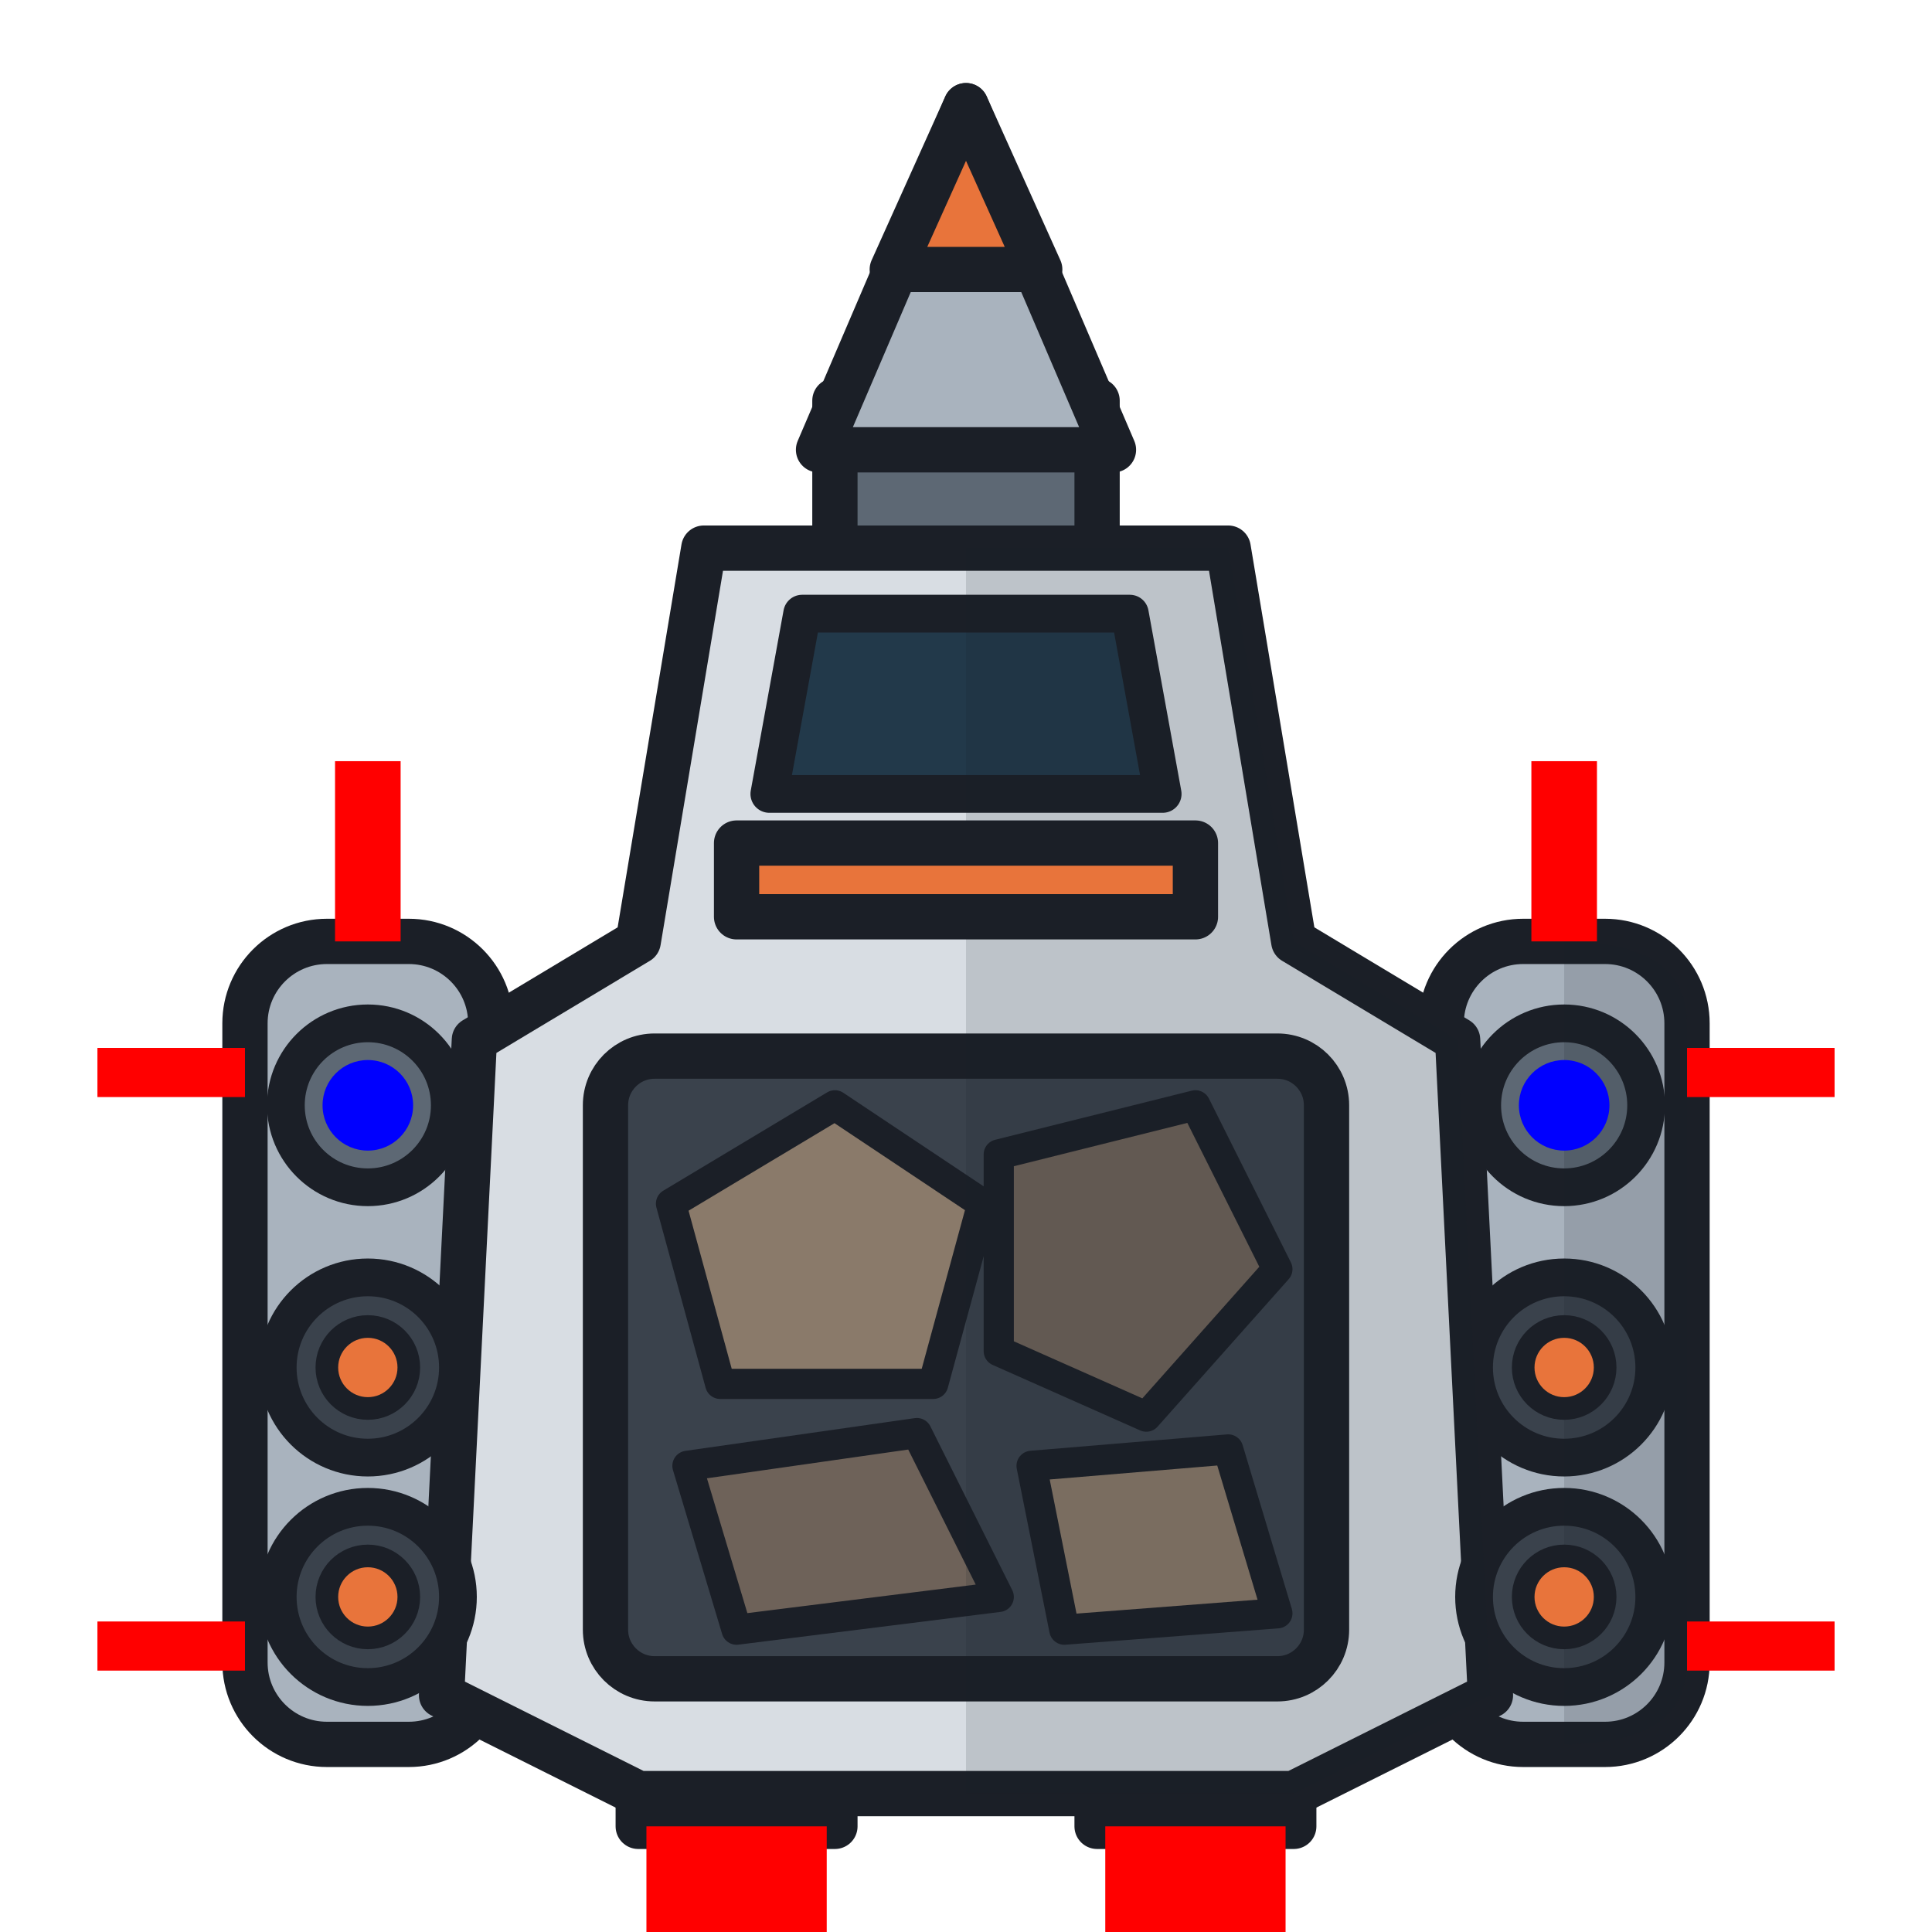
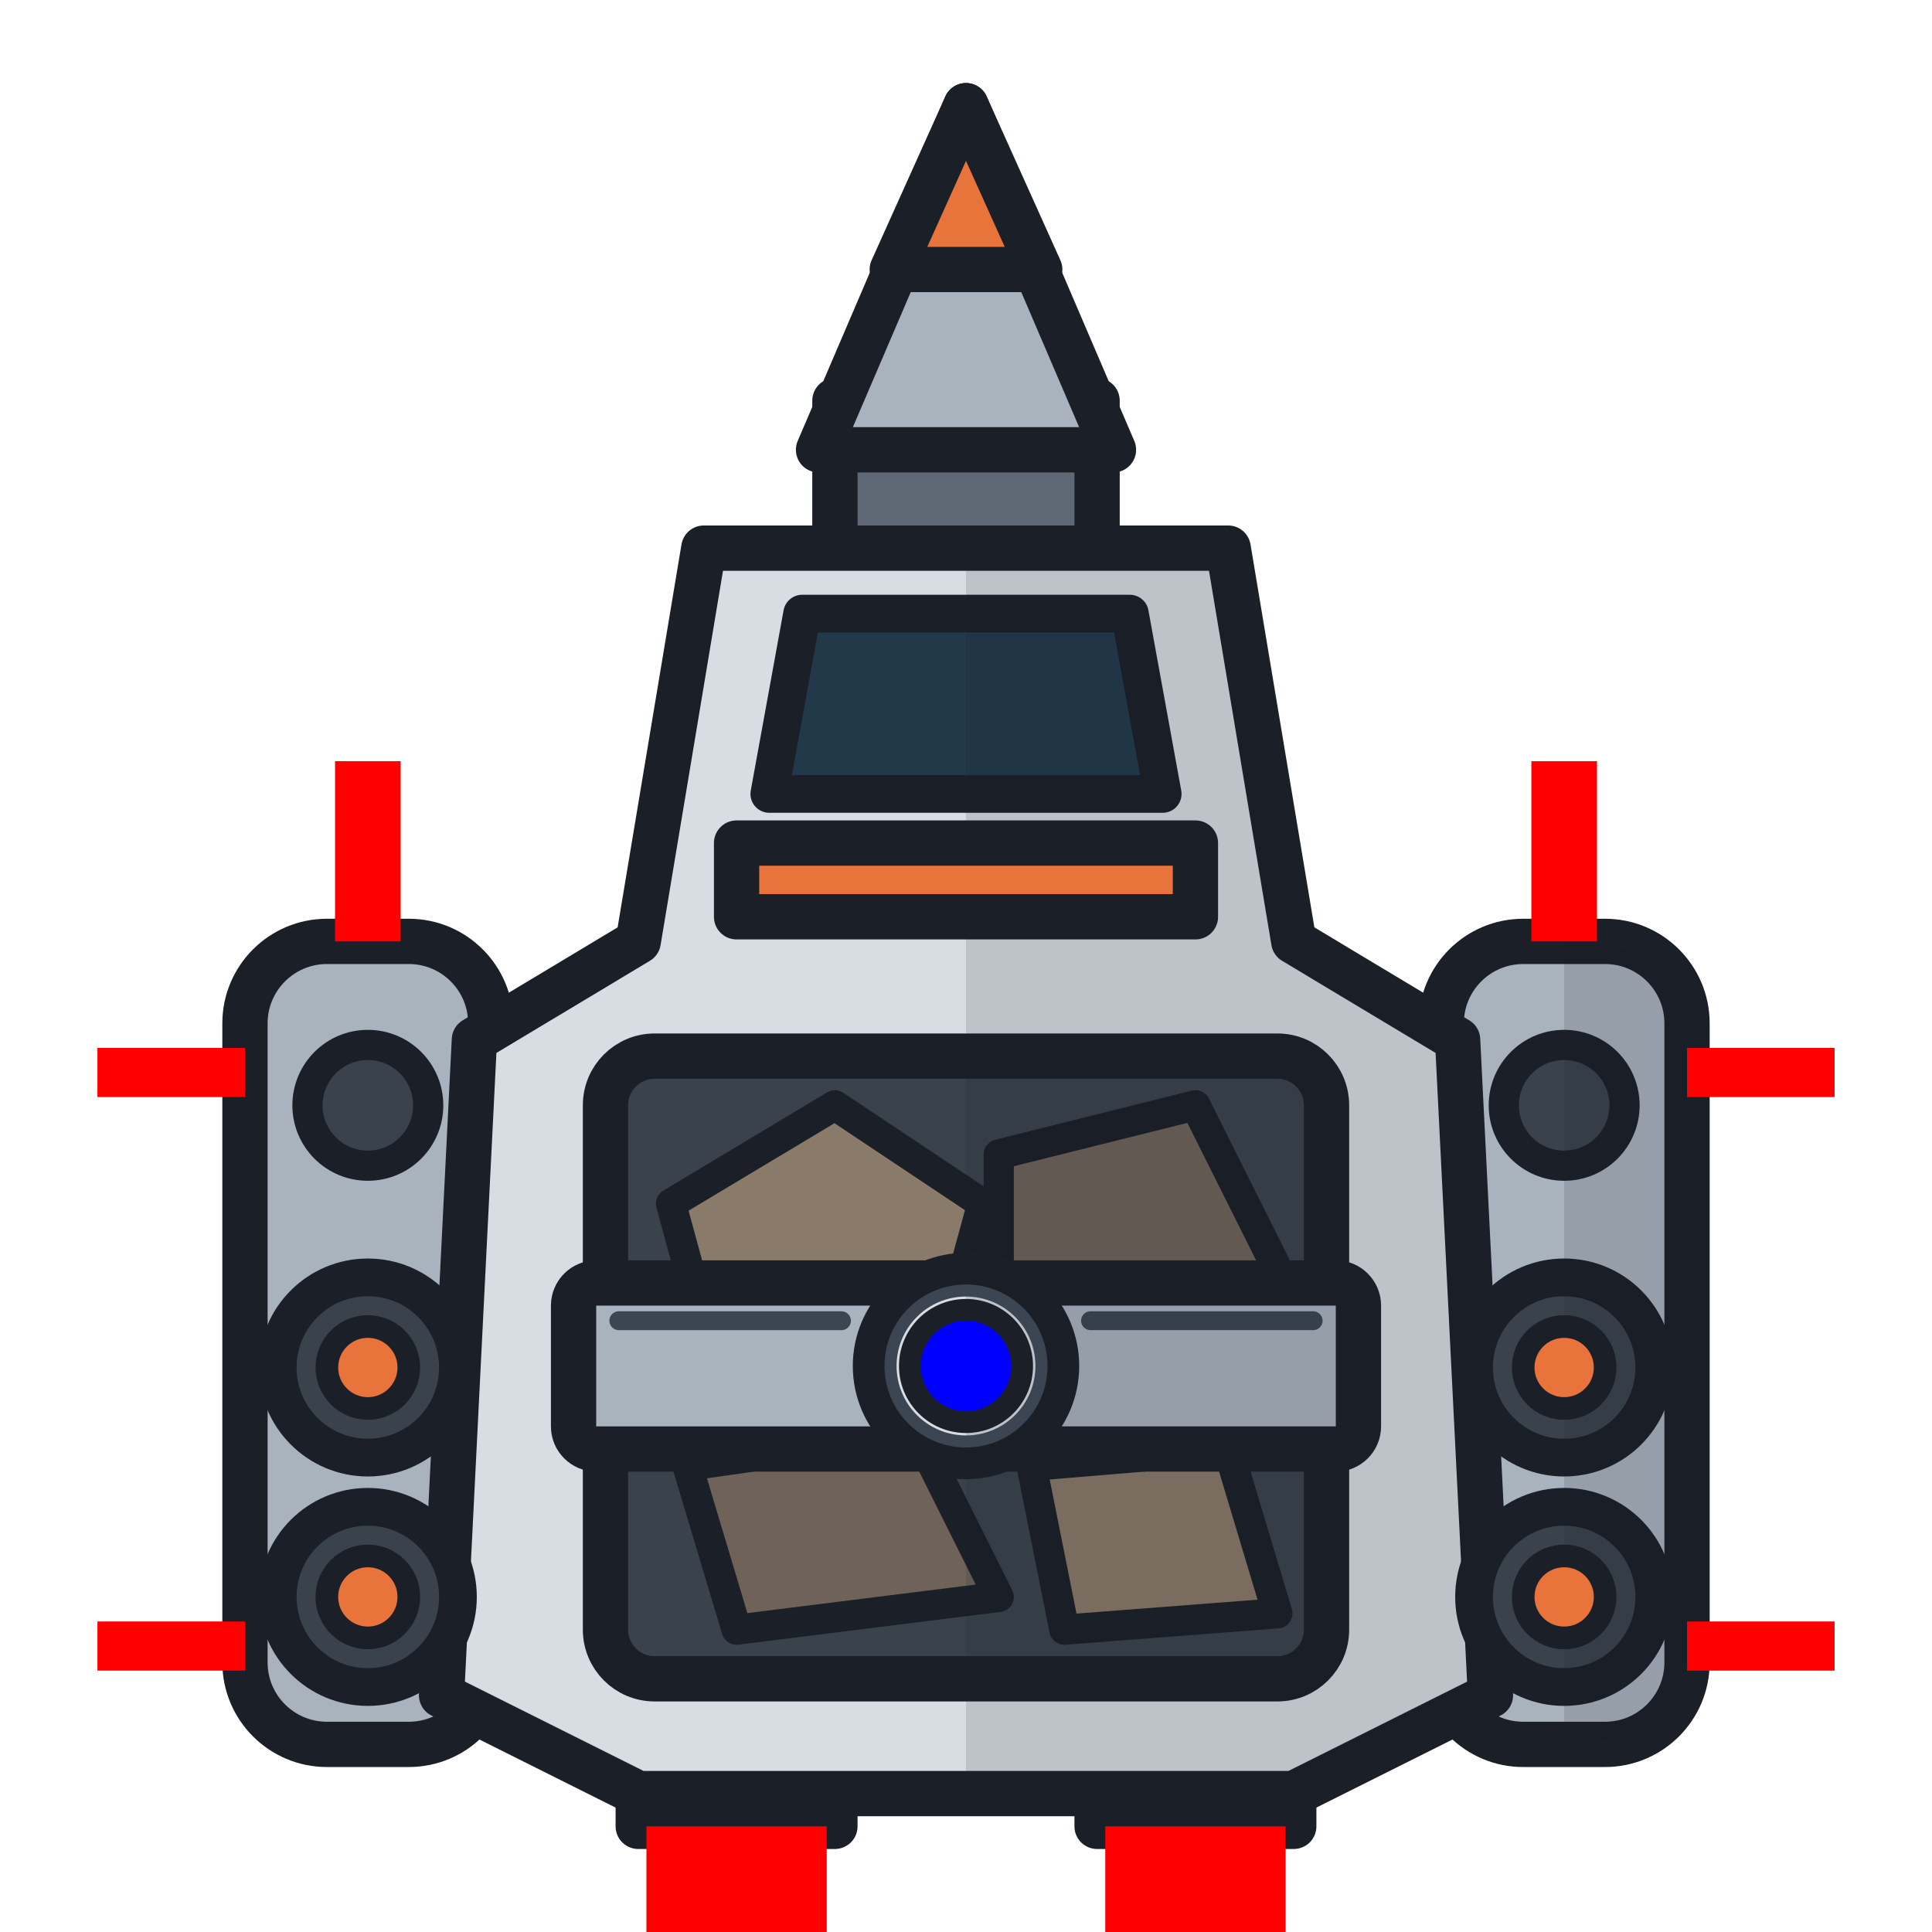
<svg xmlns="http://www.w3.org/2000/svg" viewBox="0 0 256 256">
  <g id="hull" stroke="#1b1f27" stroke-width="6" stroke-linejoin="round" stroke-linecap="round">
    <rect x="32.46" y="124.74" width="32.57" height="106.4" rx="10.86" fill="#a9b3be" />
    <rect x="190.97" y="124.74" width="32.57" height="106.4" rx="10.86" fill="#a9b3be" />
    <rect x="84.57" y="222.46" width="26.06" height="19.54" fill="#5d6874" />
    <rect x="145.37" y="222.46" width="26.06" height="19.54" fill="#5d6874" />
    <rect x="110.63" y="53.09" width="34.74" height="23.89" fill="#5d6874" />
    <path d="M108.46 59.6 L147.54 59.6 L128 14 Z" fill="#a9b3be" />
    <path d="M93.26 72.63 L162.74 72.63 L171.43 124.74 L193.14 137.77 L197.49 224.63 L171.43 237.66 L84.57 237.66 L58.51 224.63 L62.86 137.77 L84.57 124.74 Z" fill="#d8dde3" />
    <rect x="80.23" y="139.94" width="95.54" height="82.51" rx="6.51" fill="#3a424c" />
    <path d="M88.91 159.49 L110.63 146.46 L130.17 159.49 L123.66 183.37 L95.43 183.37 Z" fill="#8a7a6a" stroke-width="4" />
    <path d="M132.34 152.97 L158.4 146.46 L169.26 168.17 L151.89 187.71 L132.34 179.03 Z" fill="#6e6259" stroke-width="4" />
    <path d="M91.09 194.23 L121.49 189.89 L132.34 211.6 L97.6 215.94 Z" fill="#6e6259" stroke-width="4" />
    <path d="M136.69 194.23 L162.74 192.06 L169.26 213.77 L141.03 215.94 Z" fill="#8a7a6a" stroke-width="4" />
    <path d="M106.29 81.31 L149.71 81.31 L154.06 105.2 L101.94 105.2 Z" fill="#22394a" stroke-width="5" />
-     <circle cx="48.74" cy="146.46" r="10.86" fill="#5d6874" stroke-width="5" />
-     <circle cx="207.26" cy="146.46" r="10.86" fill="#5d6874" stroke-width="5" />
+     <circle cx="48.74" cy="146.46" r="8" fill="#3a424c" stroke-width="4" />
+     <circle cx="207.26" cy="146.46" r="8" fill="#3a424c" stroke-width="4" />
    <circle cx="48.74" cy="181.2" r="11.94" fill="#3a424c" stroke-width="5" />
    <circle cx="48.74" cy="211.6" r="11.94" fill="#3a424c" stroke-width="5" />
    <circle cx="207.26" cy="181.2" r="11.94" fill="#3a424c" stroke-width="5" />
    <circle cx="207.26" cy="211.6" r="11.94" fill="#3a424c" stroke-width="5" />
    <path d="M128 72.63 L162.74 72.63 L171.43 124.74 L193.14 137.77 L197.49 224.63 L171.43 237.66 L128 237.66 Z" stroke="none" fill="#1b1f27" fill-opacity="0.14" />
    <path d="M207.26 124.74 Q223.54 124.74 223.54 135.6 L223.54 220.29 Q223.54 231.14 207.26 231.14 Z" stroke="none" fill="#1b1f27" fill-opacity="0.14" />
+     <rect x="76" y="170" width="104" height="22" rx="3" fill="#a9b3be" />
+     <path d="M82 175 L111.5 175 M144.5 175 L174 175" fill="none" stroke="#3b4652" stroke-width="2.5" />
+     <rect x="128" y="170" width="52" height="22" fill="#1b1f27" fill-opacity="0.14" stroke="none" />
+     <circle cx="128" cy="181" r="12.5" fill="#d8dde3" stroke-width="5" />
+     <path d="M128 168.5 A12.5 12.5 0 0 1 128 193.5 Z" fill="#1b1f27" fill-opacity="0.14" stroke="none" />
+     <circle cx="128" cy="181" r="10" fill="none" stroke="#3b4652" stroke-width="1.6" />
+     <circle cx="128" cy="181" r="6.88" fill="#3a424c" stroke-width="4" />
  </g>
  <g id="accent" stroke="#1b1f27" stroke-width="6" stroke-linejoin="round" stroke-linecap="round">
    <rect x="97.6" y="111.71" width="60.8" height="9.77" fill="#e8743b" />
    <path d="M118.23 35.71 L137.77 35.71 L128 14 Z" fill="#e8743b" />
    <circle cx="48.74" cy="181.2" r="5.43" stroke-width="3" fill="#e8743b" />
    <circle cx="48.74" cy="211.6" r="5.43" stroke-width="3" fill="#e8743b" />
    <circle cx="207.26" cy="181.2" r="5.43" stroke-width="3" fill="#e8743b" />
    <circle cx="207.26" cy="211.6" r="5.43" stroke-width="3" fill="#e8743b" />
  </g>
  <g id="anchors">
    <line id="flame-main-1" x1="97.6" y1="242" x2="97.6" y2="278.91" stroke="#ff0000" stroke-width="23.89" />
    <line id="flame-main-2" x1="158.4" y1="242" x2="158.4" y2="278.91" stroke="#ff0000" stroke-width="23.89" />
    <line id="flame-reverse-1" x1="48.74" y1="124.74" x2="48.74" y2="100.86" stroke="#ff0000" stroke-width="8.69" />
    <line id="flame-reverse-2" x1="207.26" y1="124.74" x2="207.26" y2="100.86" stroke="#ff0000" stroke-width="8.69" />
    <line id="flame-side-1" x1="32.46" y1="142.11" x2="12.91" y2="142.11" stroke="#ff0000" stroke-width="6.51" />
    <line id="flame-side-2" x1="223.54" y1="142.11" x2="243.09" y2="142.11" stroke="#ff0000" stroke-width="6.51" />
    <line id="flame-side-3" x1="32.46" y1="218.11" x2="12.91" y2="218.11" stroke="#ff0000" stroke-width="6.51" />
    <line id="flame-side-4" x1="223.54" y1="218.11" x2="243.09" y2="218.11" stroke="#ff0000" stroke-width="6.51" />
-     <circle id="turret-1" cx="48.74" cy="146.46" r="6" fill="#0000ff" />
-     <circle id="turret-2" cx="207.26" cy="146.46" r="6" fill="#0000ff" />
+     <circle id="turret-medium-1" cx="128" cy="181" r="6" fill="#0000ff" />
  </g>
</svg>
